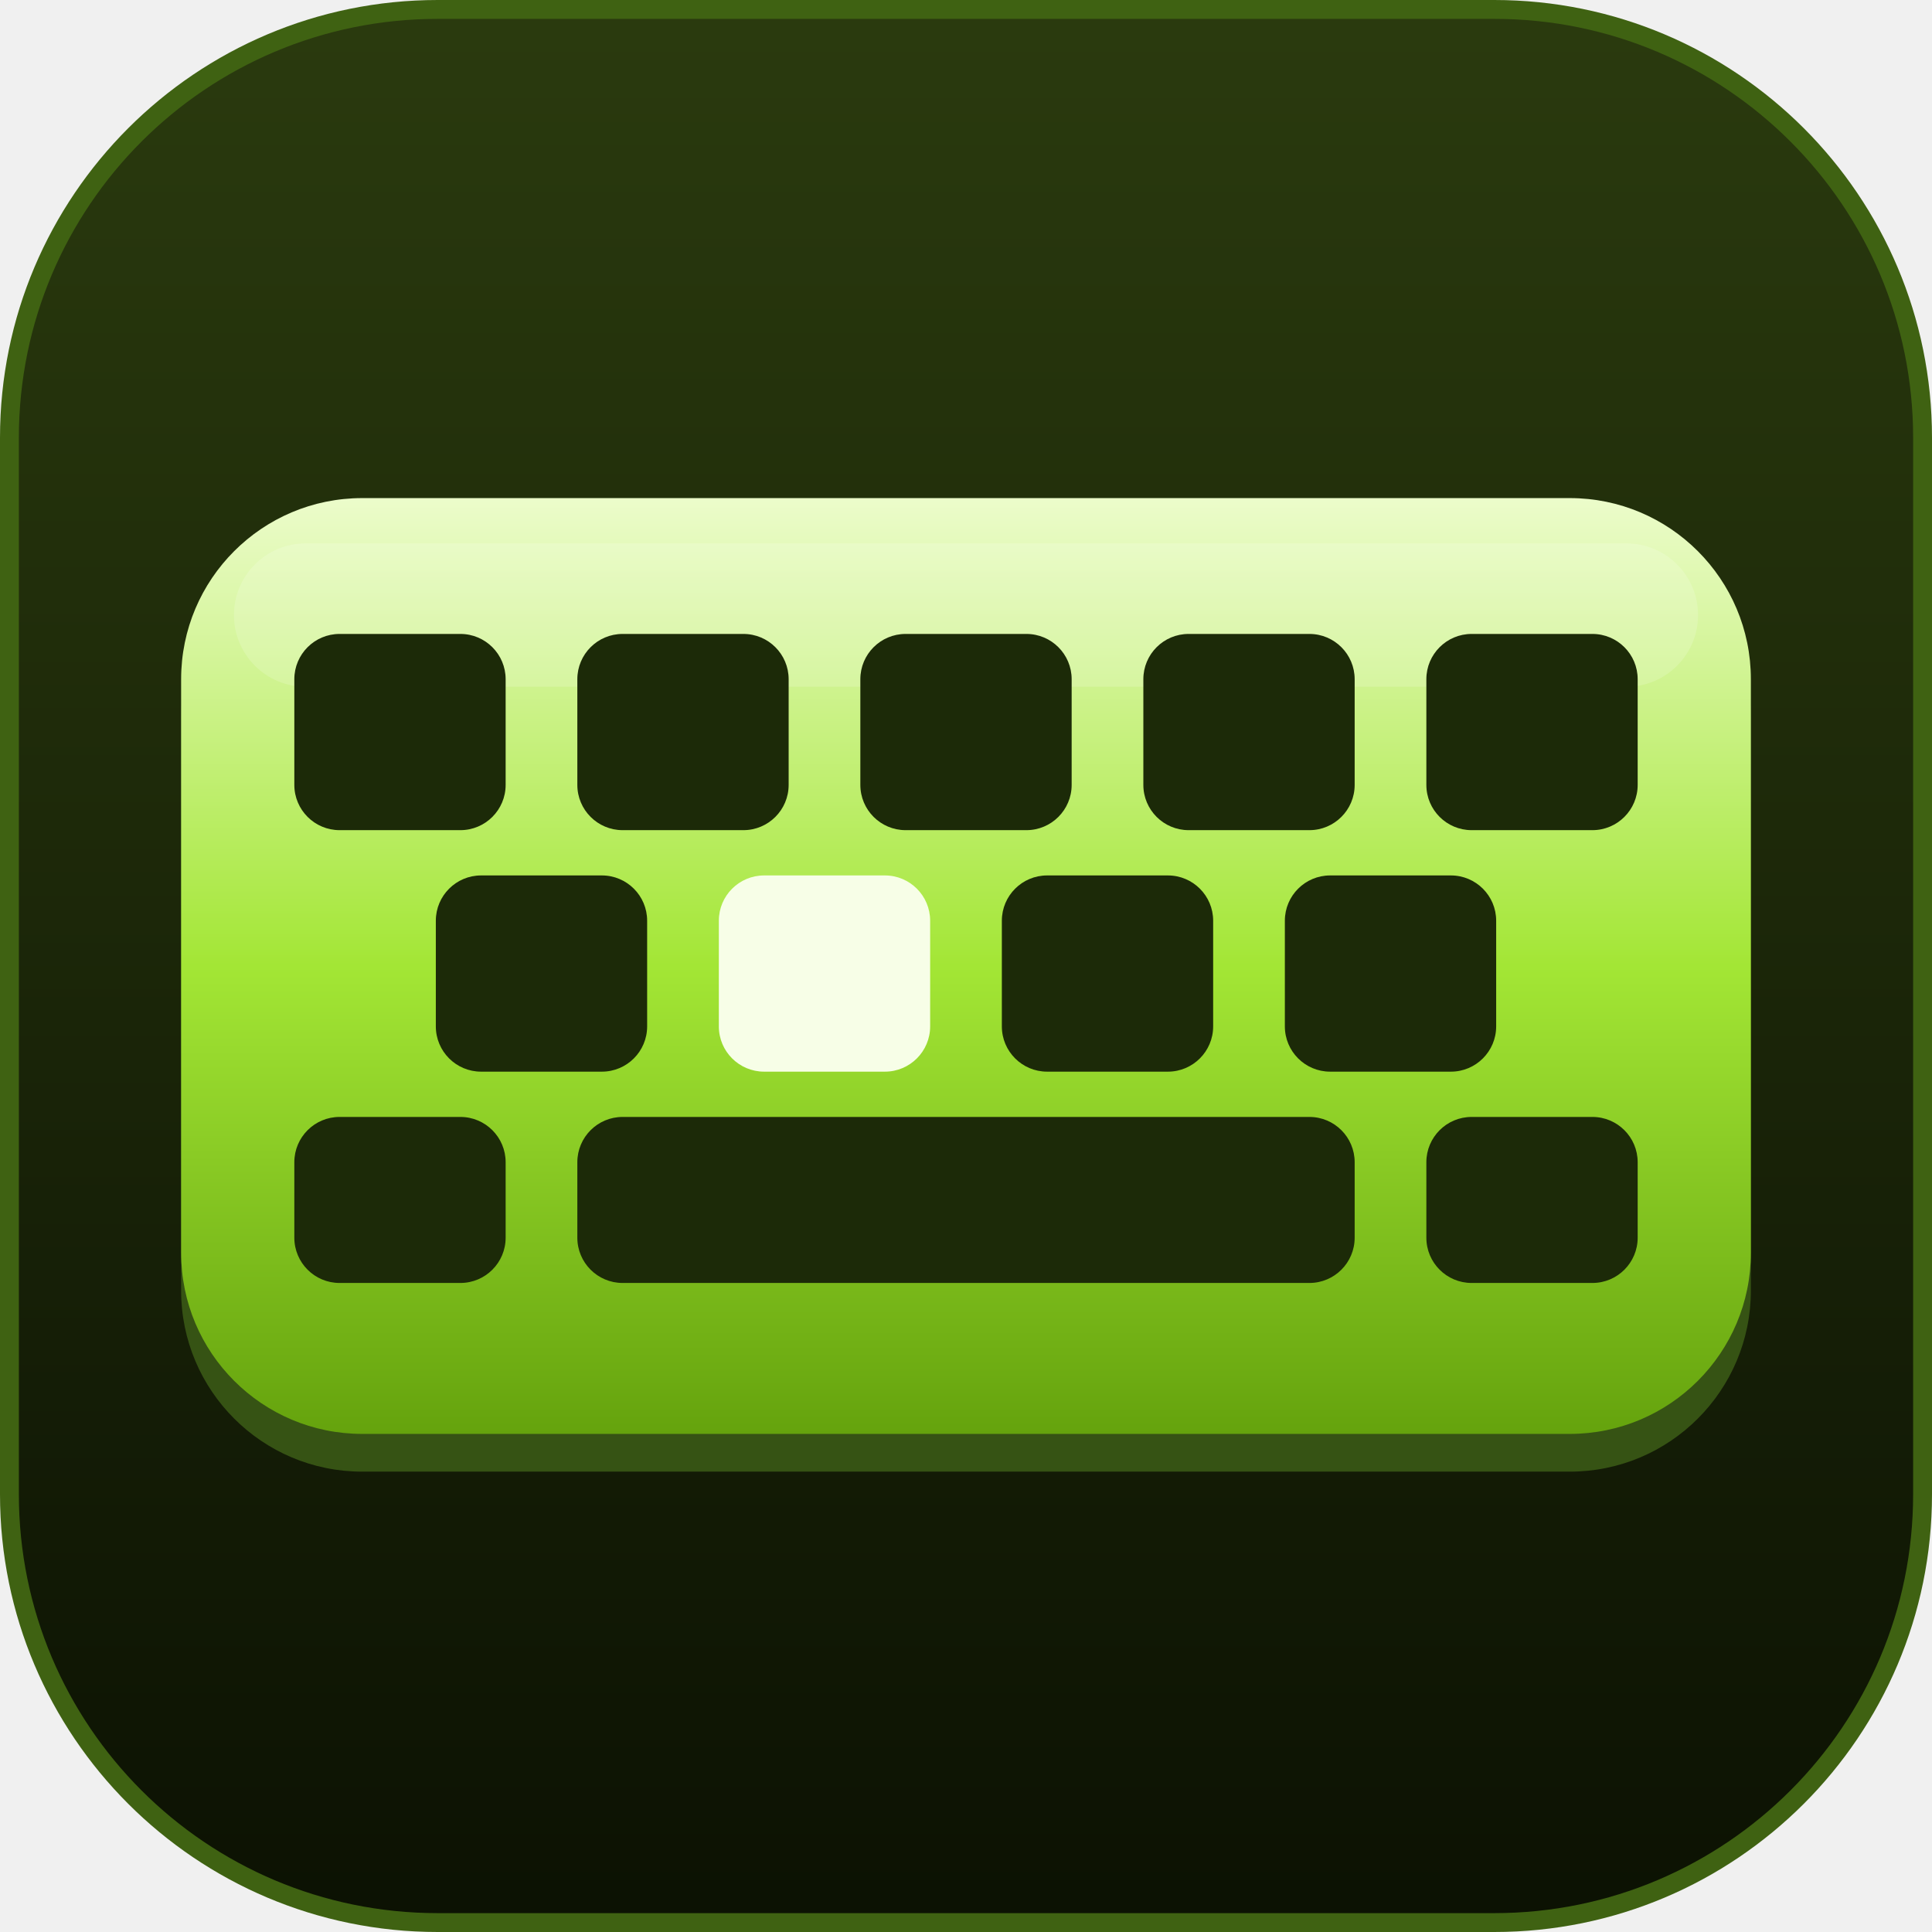
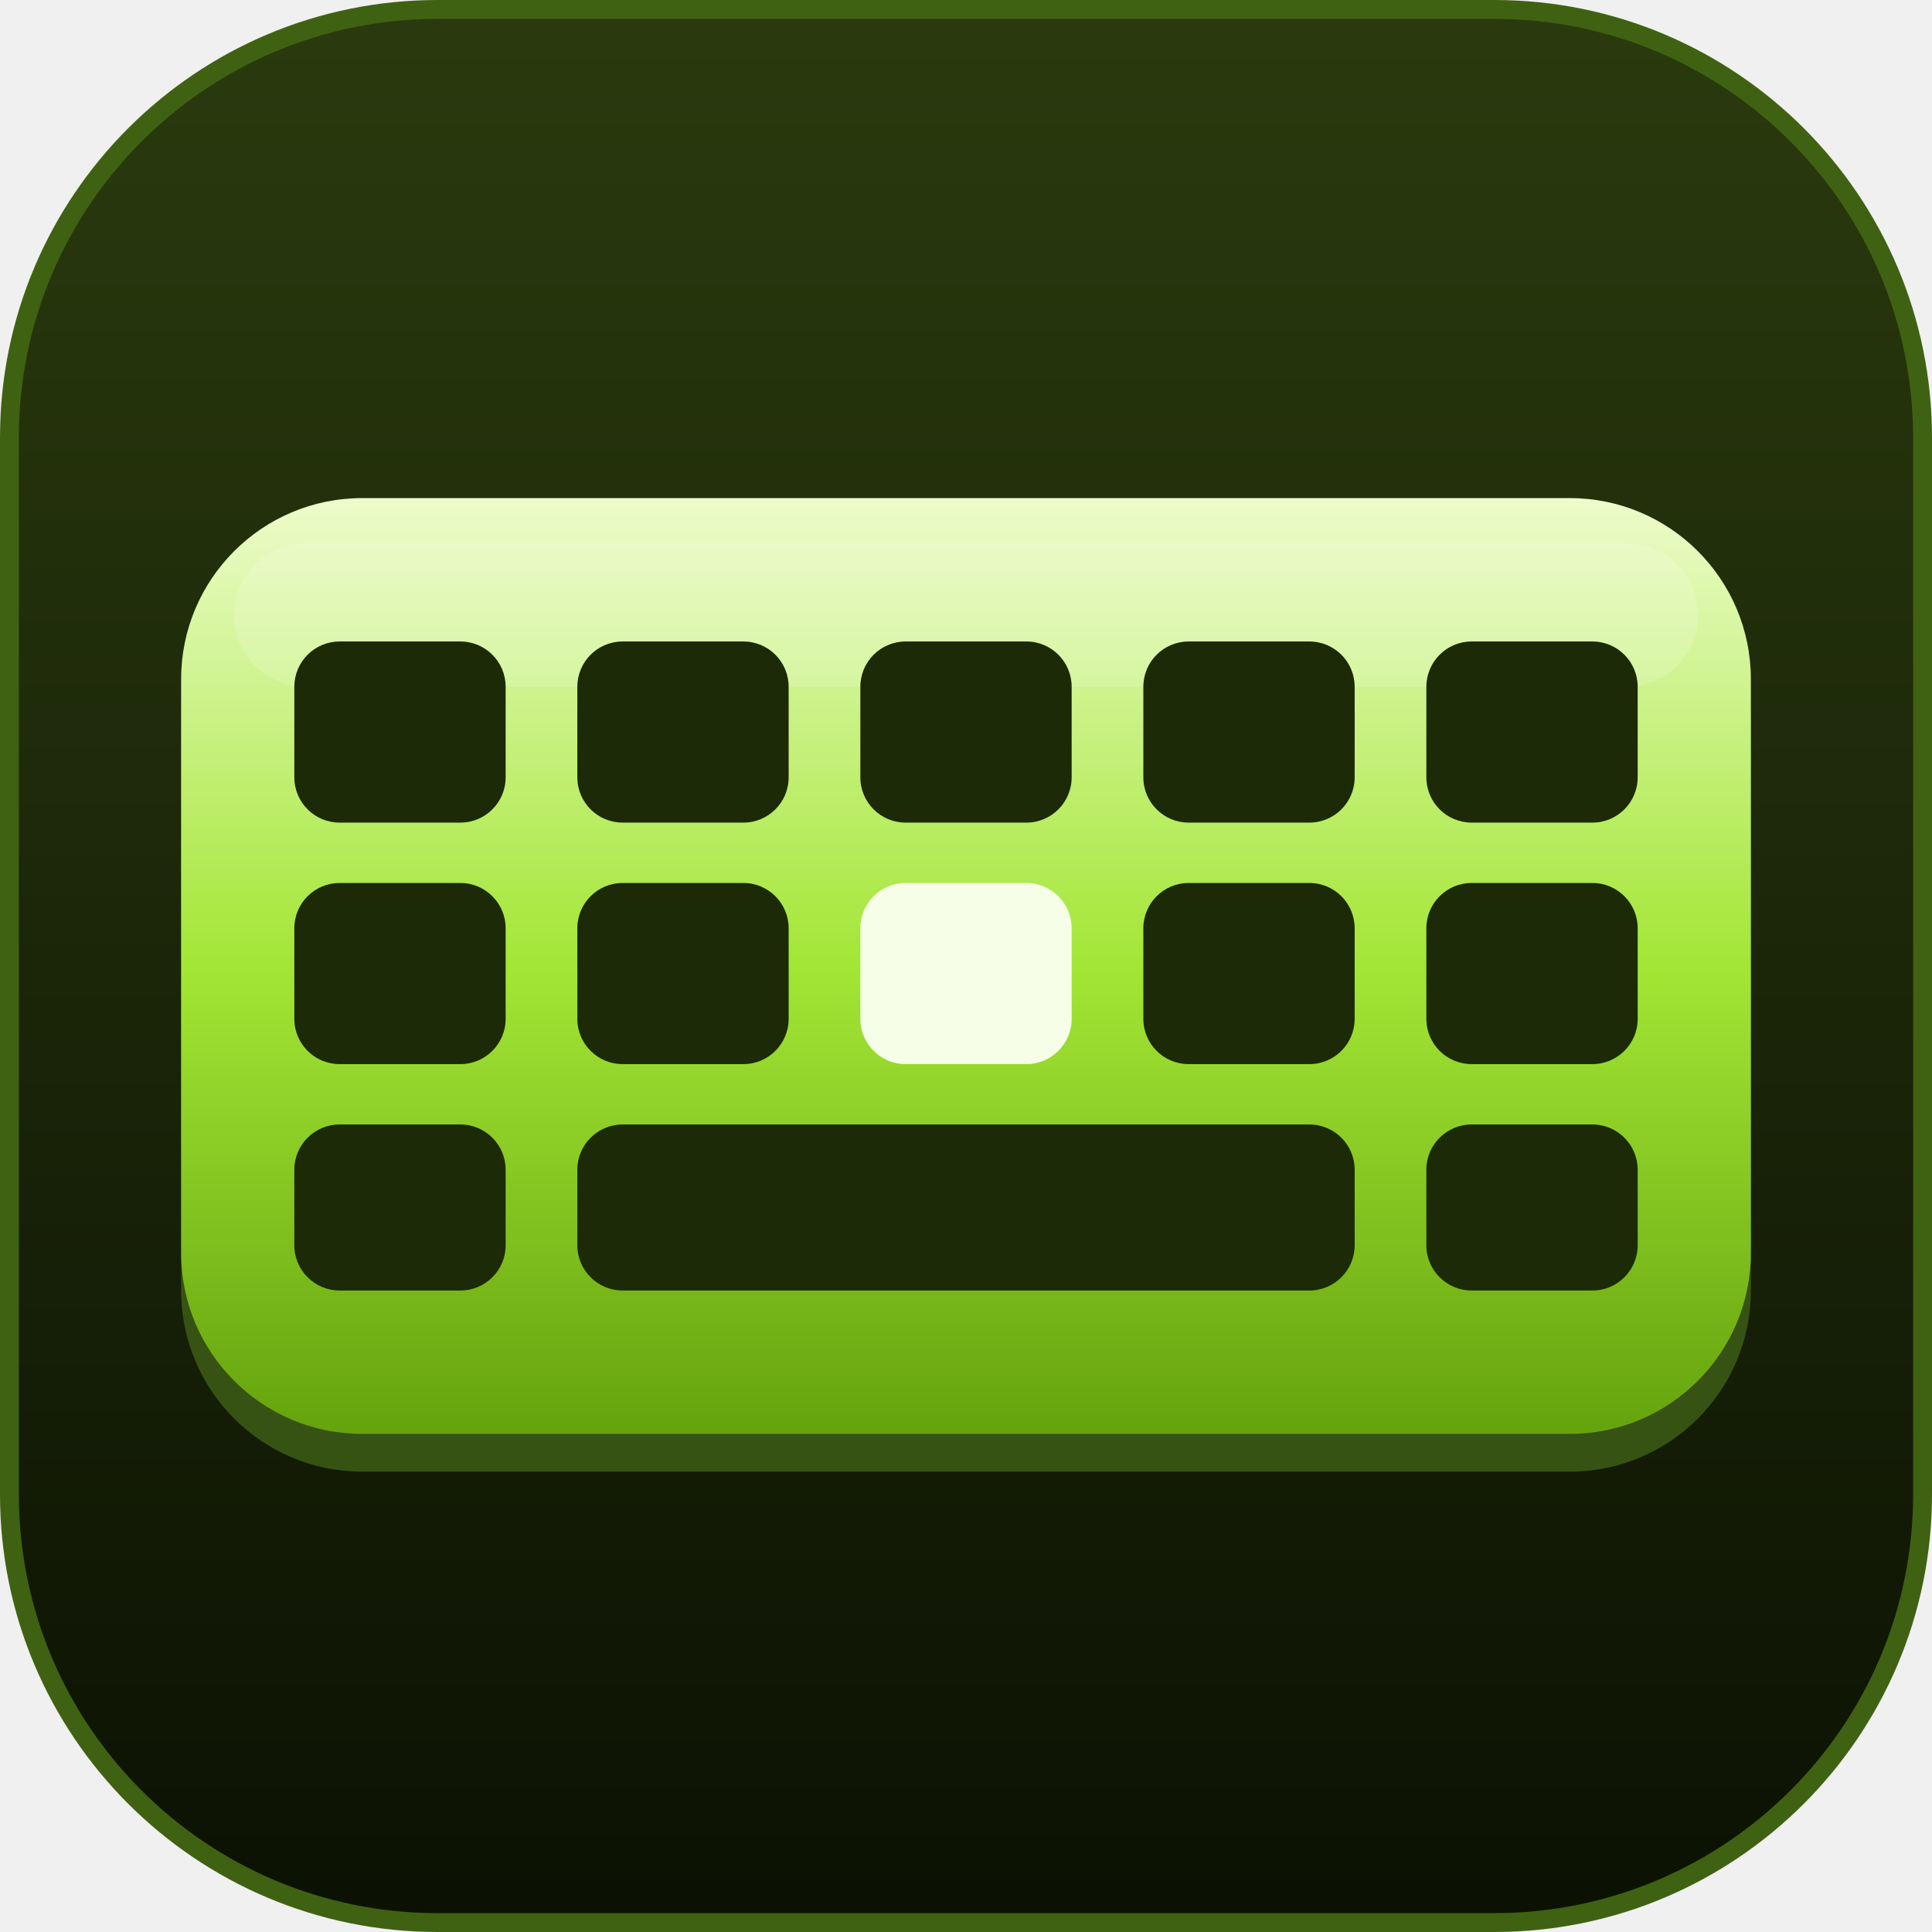
<svg xmlns="http://www.w3.org/2000/svg" width="512" height="512" viewBox="0 0 512 512">
  <defs>
    <linearGradient id="bg" x1="0" y1="0" x2="0" y2="1">
      <stop offset="0" stop-color="#2A3A0E" />
      <stop offset="1" stop-color="#0C1203" />
    </linearGradient>
    <linearGradient id="deck" x1="0" y1="0" x2="0" y2="1">
      <stop offset="0" stop-color="#ECFCCB" />
      <stop offset="0.5" stop-color="#A3E635" />
      <stop offset="1" stop-color="#65A30D" />
    </linearGradient>
  </defs>
  <rect x="0" y="0" width="512" height="512" rx="116" fill="#3F6212" />
  <rect x="5" y="5" width="502" height="502" rx="111" fill="url(#bg)" />
  <rect x="48" y="142" width="416" height="248" rx="48" fill="#365314" />
  <rect x="48" y="132" width="416" height="248" rx="48" fill="url(#deck)" />
  <rect x="62" y="144" width="388" height="38" rx="19" fill="#FFFFFF" opacity="0.16" />
  <g fill="#1C2A08">
-     <rect x="78" y="168" width="56" height="52" rx="12" />
-     <rect x="153" y="168" width="56" height="52" rx="12" />
-     <rect x="228" y="168" width="56" height="52" rx="12" />
-     <rect x="303" y="168" width="56" height="52" rx="12" />
-     <rect x="378" y="168" width="56" height="52" rx="12" />
-     <rect x="115.5" y="232" width="56" height="52" rx="12" />
-     <rect x="265.5" y="232" width="56" height="52" rx="12" />
-     <rect x="340.5" y="232" width="56" height="52" rx="12" />
-     <rect x="78" y="296" width="56" height="44" rx="12" />
-     <rect x="153" y="296" width="206" height="44" rx="12" />
-     <rect x="378" y="296" width="56" height="44" rx="12" />
+     <rect x="78" y="170" width="56" height="48" rx="12" />
+     <rect x="153" y="170" width="56" height="48" rx="12" />
+     <rect x="228" y="170" width="56" height="48" rx="12" />
+     <rect x="303" y="170" width="56" height="48" rx="12" />
+     <rect x="378" y="170" width="56" height="48" rx="12" />
+     <rect x="78" y="234" width="56" height="48" rx="12" />
+     <rect x="153" y="234" width="56" height="48" rx="12" />
+     <rect x="303" y="234" width="56" height="48" rx="12" />
+     <rect x="378" y="234" width="56" height="48" rx="12" />
+     <rect x="78" y="298" width="56" height="44" rx="12" />
+     <rect x="153" y="298" width="206" height="44" rx="12" />
+     <rect x="378" y="298" width="56" height="44" rx="12" />
  </g>
-   <rect x="190.5" y="232" width="56" height="52" rx="12" fill="#F7FEE7" />
+   <rect x="228" y="234" width="56" height="48" rx="12" fill="#F7FEE7" />
</svg>
